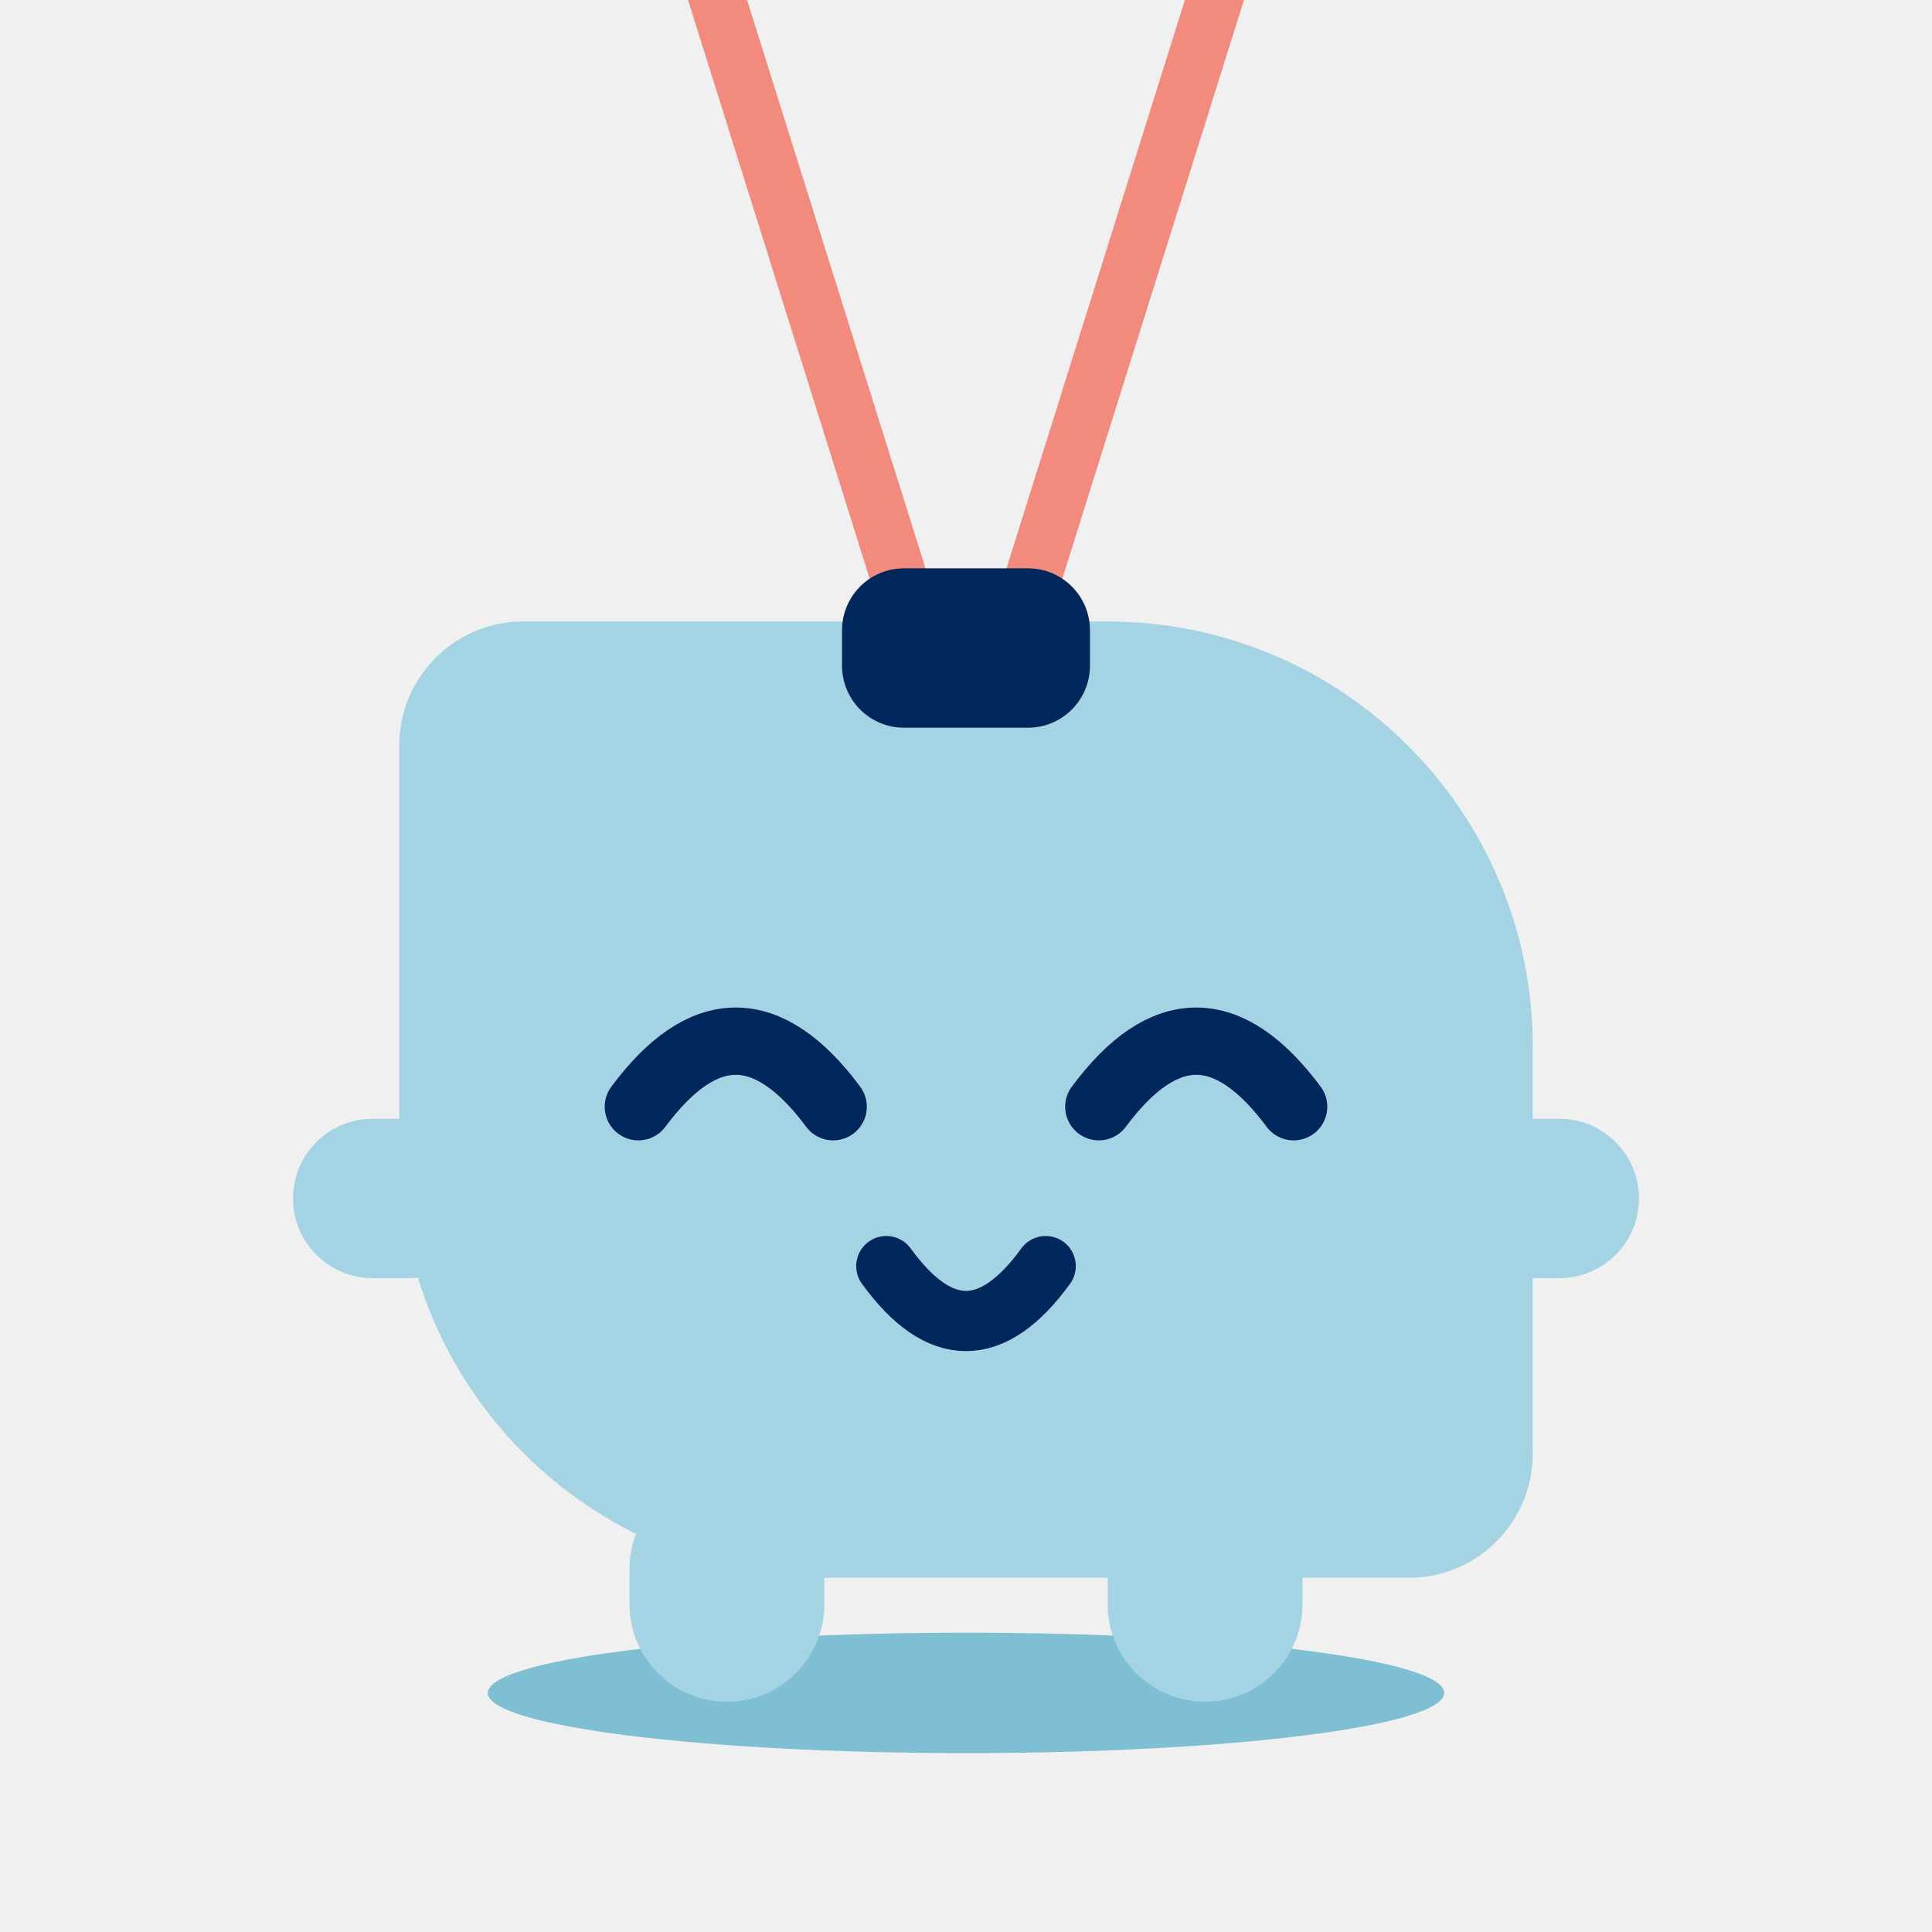
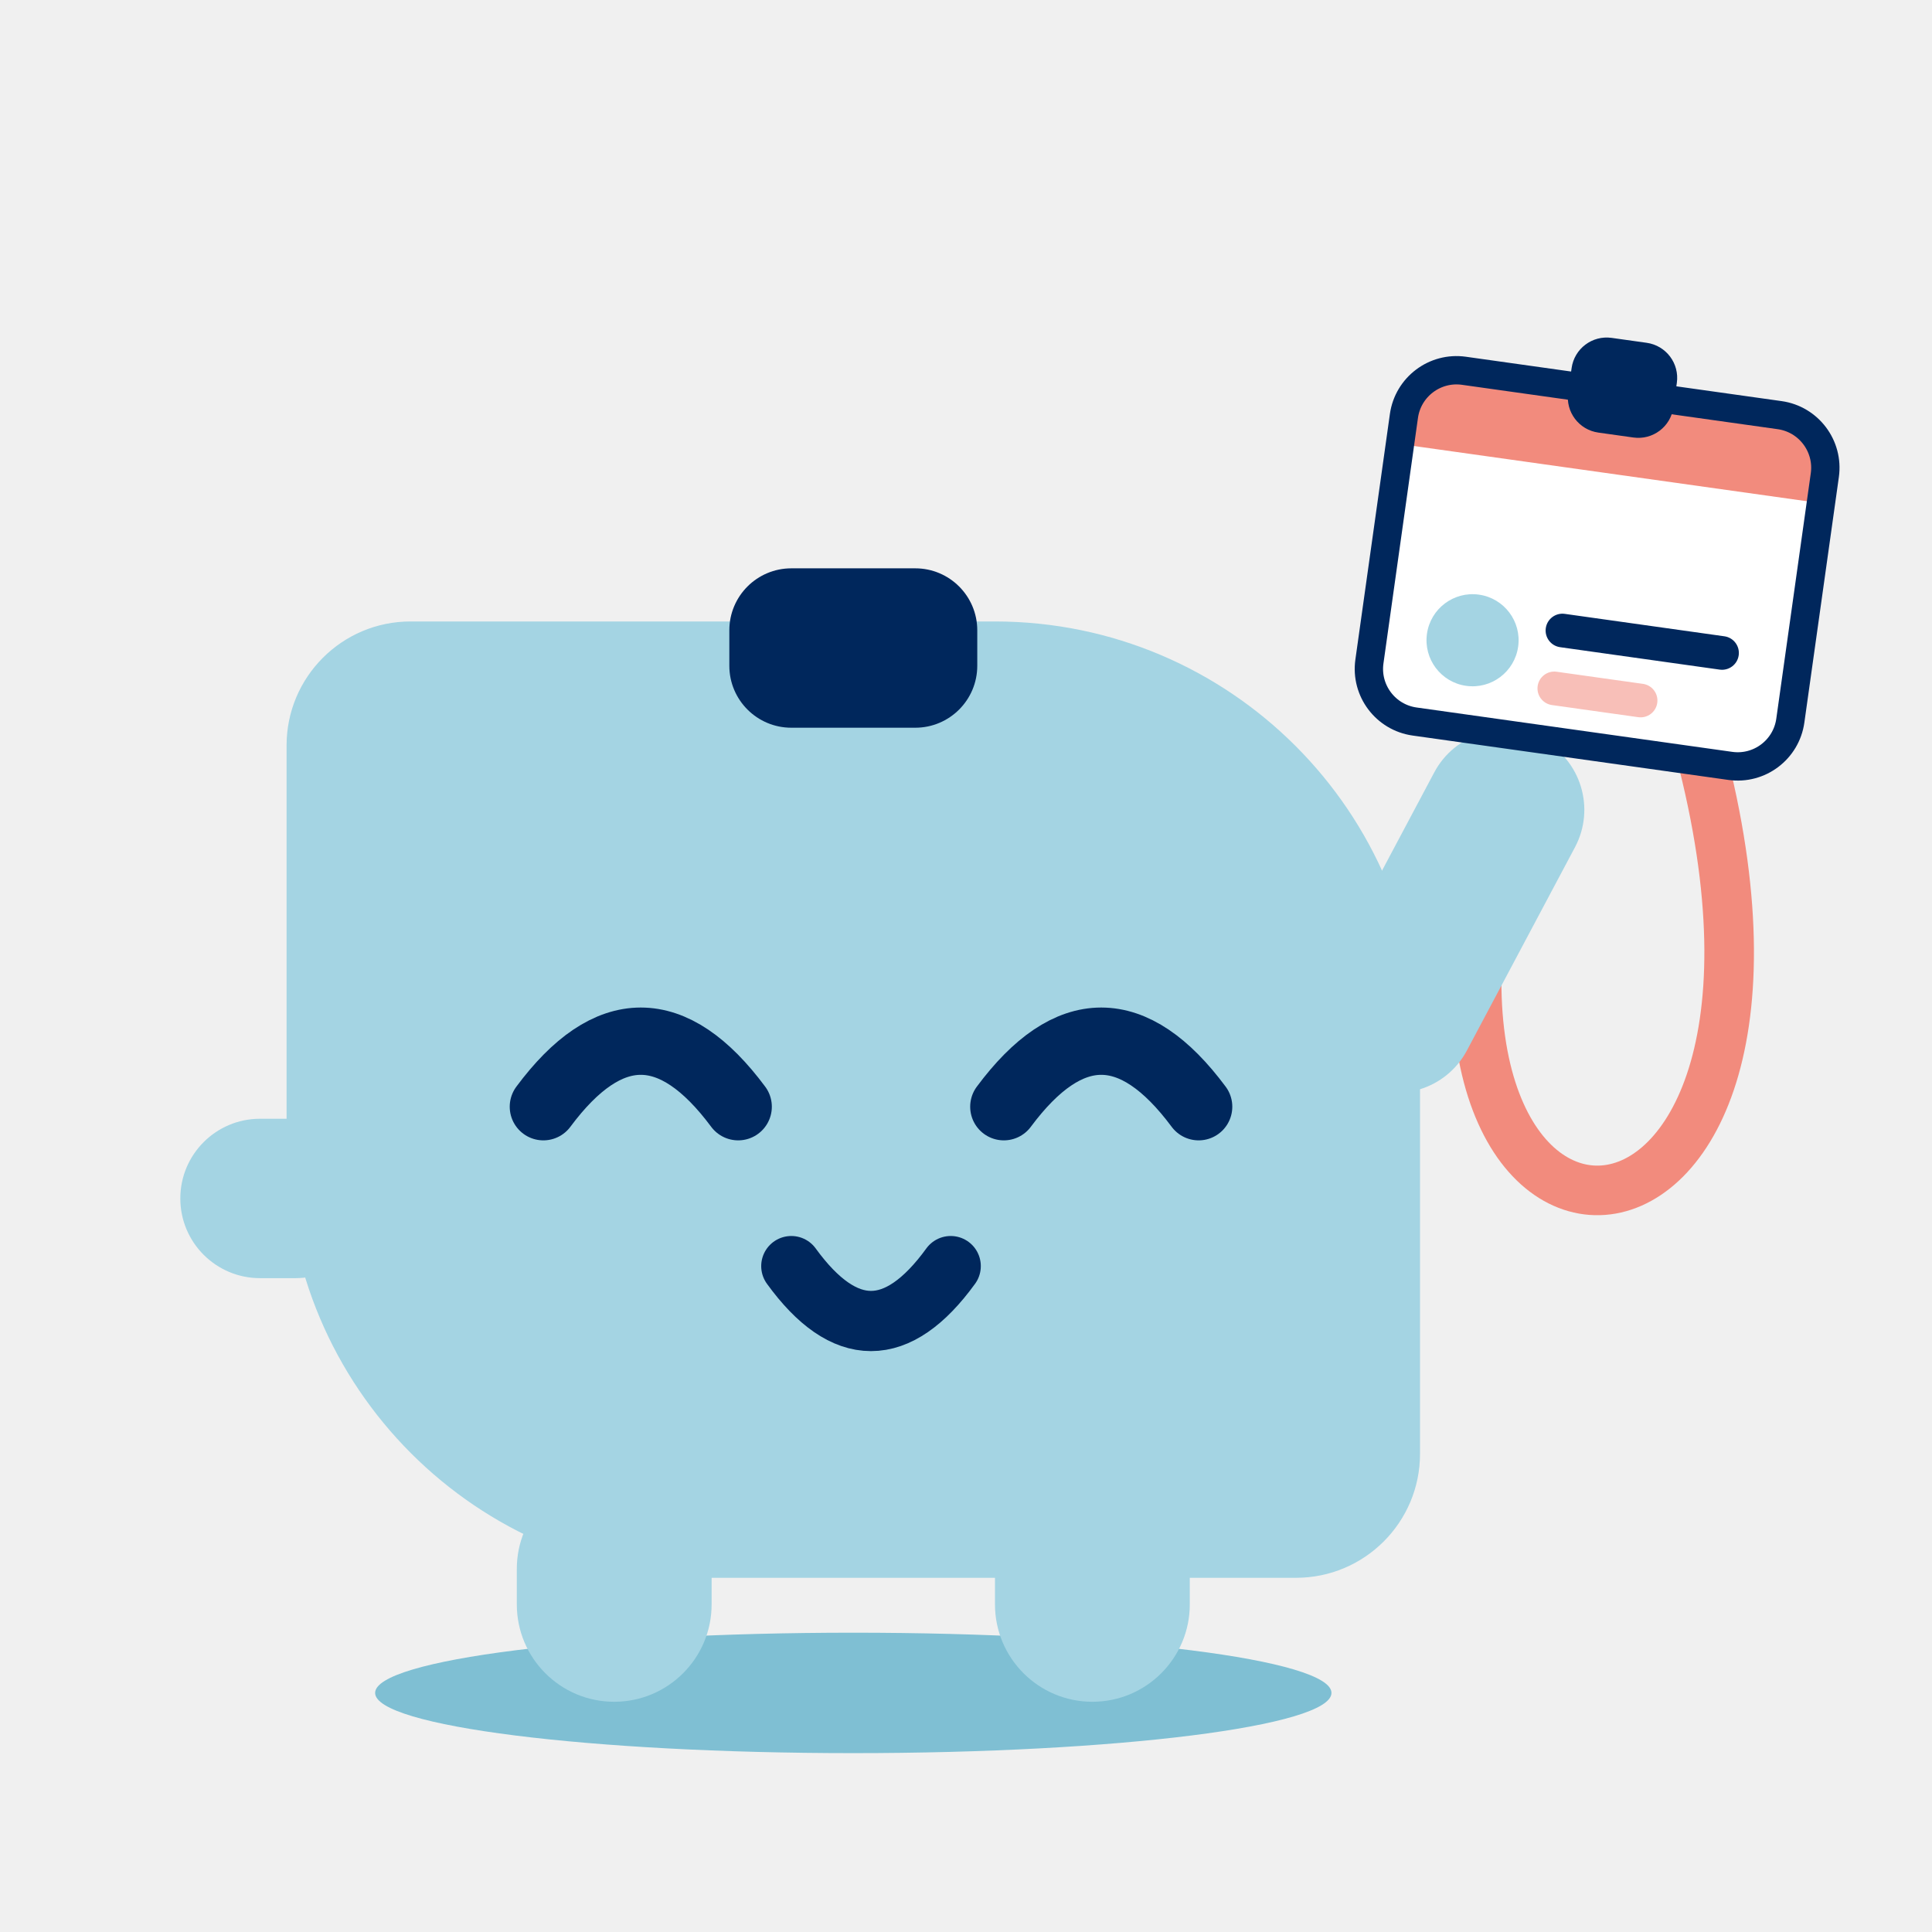
<svg xmlns="http://www.w3.org/2000/svg" viewBox="0 0 240 240" width="240" height="240">
-   <path d="M86 -10L114 79.2" fill="none" stroke="#F28B7D" stroke-width="7" stroke-linecap="round" stroke-linejoin="round" />
-   <path d="M154 -10L126 79.2" fill="none" stroke="#F28B7D" stroke-width="7" stroke-linecap="round" stroke-linejoin="round" />
-   <ellipse cx="120" cy="210.3" rx="59.4" ry="7.48" fill="#7FBFD3" />
-   <g transform="translate(49.6 77.2) scale(2.2)">
+   <path d="M187.4 97.0C167.6 165.2 229.2 165.2 211.6 94.8" fill="none" stroke="#F28B7D" stroke-width="6.16" stroke-linecap="round" stroke-linejoin="round" />
+   <ellipse cx="106" cy="210.3" rx="59.4" ry="7.48" fill="#7FBFD3" />
+   <g transform="translate(35.6 77.2) scale(2.2)">
    <g transform="rotate(0 32 27) translate(32 54) scale(1 1) translate(-32 -54)">
      <rect x="13" y="48" width="11" height="13" rx="5.5" ry="5.5" fill="#A4D4E3" />
      <rect x="40" y="48" width="11" height="13" rx="5.5" ry="5.5" fill="#A4D4E3" />
      <rect x="-4" y="26.08" width="9" height="11" rx="4.5" ry="4.5" fill="#A4D4E3" transform="rotate(-90 0.5 32.58)" />
-       <rect x="59" y="26.08" width="9" height="11" rx="4.5" ry="4.5" fill="#A4D4E3" transform="rotate(90 63.5 32.58)" />
+       <rect x="58.174" y="4.613" width="9" height="22" rx="4.5" ry="4.5" fill="#A4D4E3" transform="rotate(28 62.674 22.113)" />
      <path d="M7 0H40A24 24 0 0 1 64 24V47A7 7 0 0 1 57 54H24A24 24 0 0 1 0 30V7A7 7 0 0 1 7 0Z" fill="#A4D4E3" />
-       <path d="M13.5 27.4Q19 20 24.5 27.4" fill="none" stroke="#00275C" stroke-width="3.8" stroke-linecap="round" stroke-linejoin="round" />
-       <path d="M39.5 27.4Q45 20 50.5 27.4" fill="none" stroke="#00275C" stroke-width="3.8" stroke-linecap="round" stroke-linejoin="round" />
-       <path d="M27.5 36.4Q32 42.6 36.5 36.4" fill="none" stroke="#00275C" stroke-width="3.4" stroke-linecap="round" stroke-linejoin="round" />
+       <path d="M14.5 27.4Q20 20 25.5 27.4" fill="none" stroke="#00275C" stroke-width="3.8" stroke-linecap="round" stroke-linejoin="round" />
+       <path d="M40.5 27.4Q46 20 51.5 27.4" fill="none" stroke="#00275C" stroke-width="3.8" stroke-linecap="round" stroke-linejoin="round" />
+       <path d="M28.5 36.4Q33 42.6 37.5 36.4" fill="none" stroke="#00275C" stroke-width="3.4" stroke-linecap="round" stroke-linejoin="round" />
      <rect x="25" y="-3" width="14" height="9" rx="3.5" ry="3.5" fill="#00275C" />
    </g>
  </g>
+   <g transform="rotate(8 198.4 70.6)">
+     <rect x="172" y="48.6" width="52.8" height="44" rx="6.6" ry="6.6" fill="#FFFFFF" />
+     <path d="M172.0 58.72L172.0 55.2C172.0 51.555 174.955 48.6 178.6 48.6L218.2 48.6C221.845 48.6 224.8 51.555 224.8 55.2L224.8 58.72Z" fill="#F28B7D" />
+     <circle cx="184.32" cy="81.6" r="5.72" fill="#A4D4E3" />
+     <rect x="193.12" y="76.76" width="24.2" height="4.18" rx="2.09" ry="2.09" fill="#00275C" />
+     <rect x="193.12" y="84.02" width="15.004" height="4.18" rx="2.09" ry="2.09" fill="#F8BFB8" />
+     <rect x="172" y="48.6" width="52.8" height="44" rx="6.6" ry="6.6" fill="none" stroke="#00275C" stroke-width="3.52" />
+     <rect x="191.8" y="42" width="13.2" height="11.88" rx="4.4" ry="4.4" fill="#00275C" />
+   </g>
</svg>
